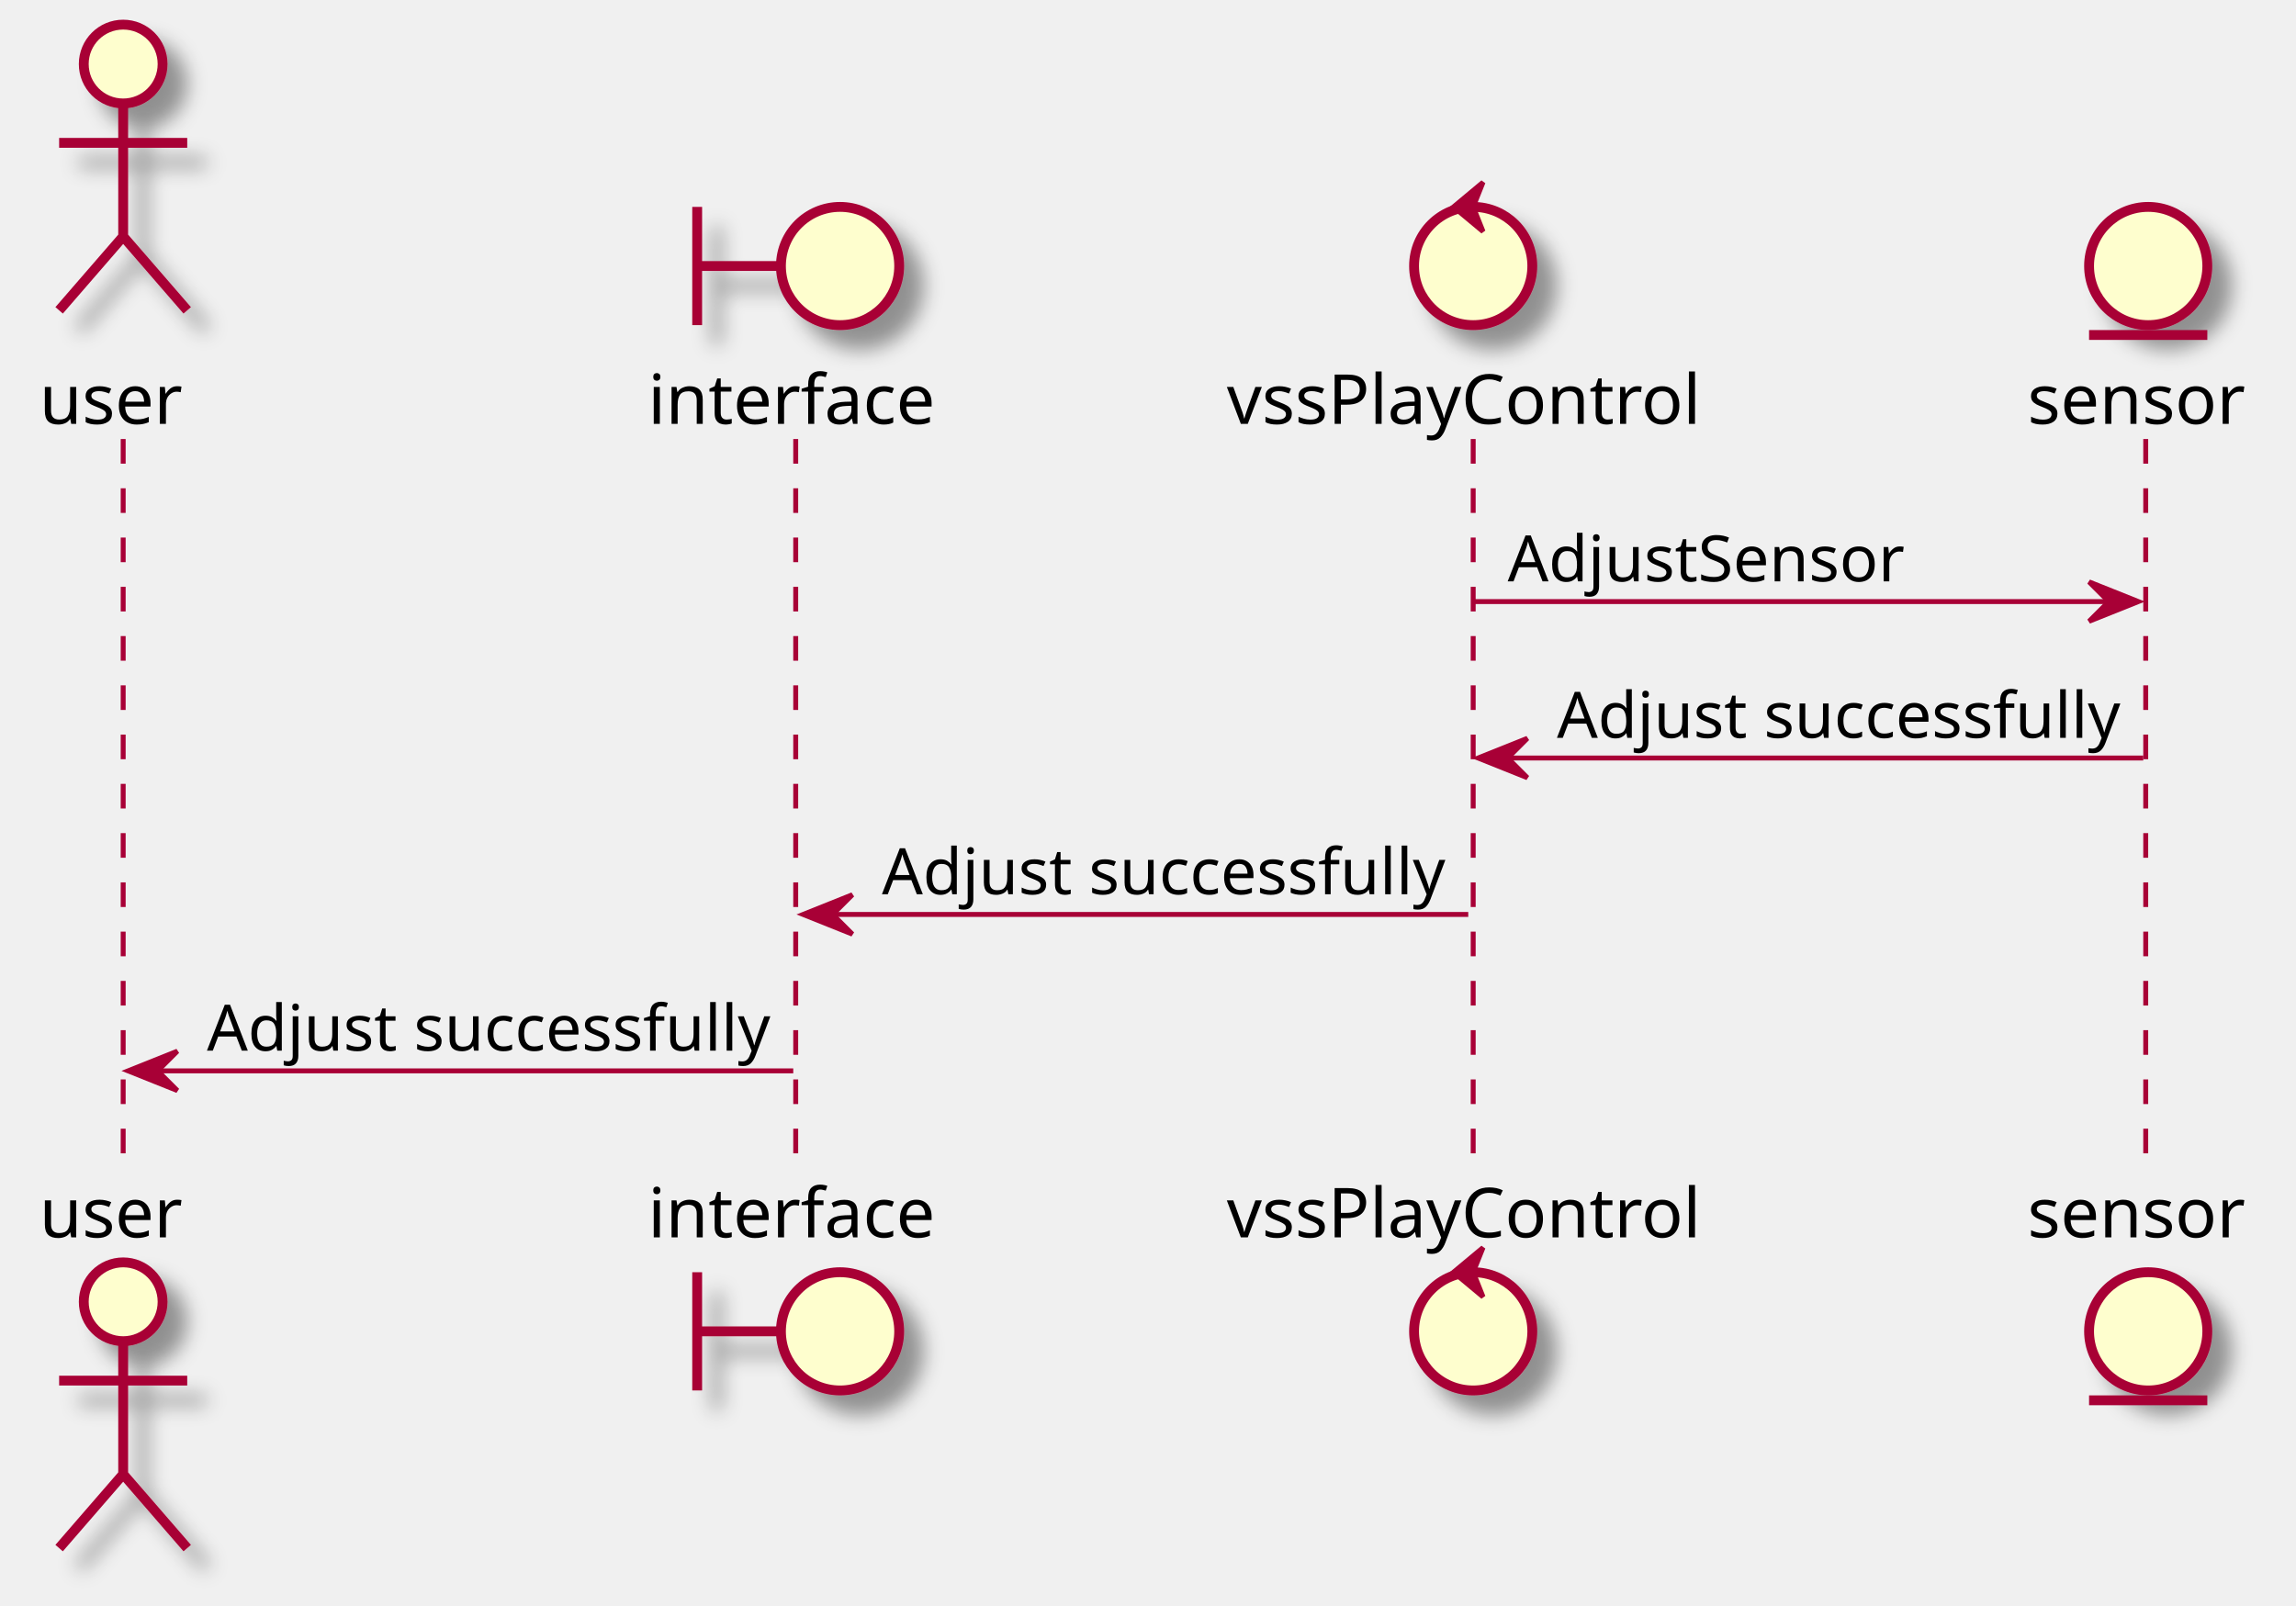
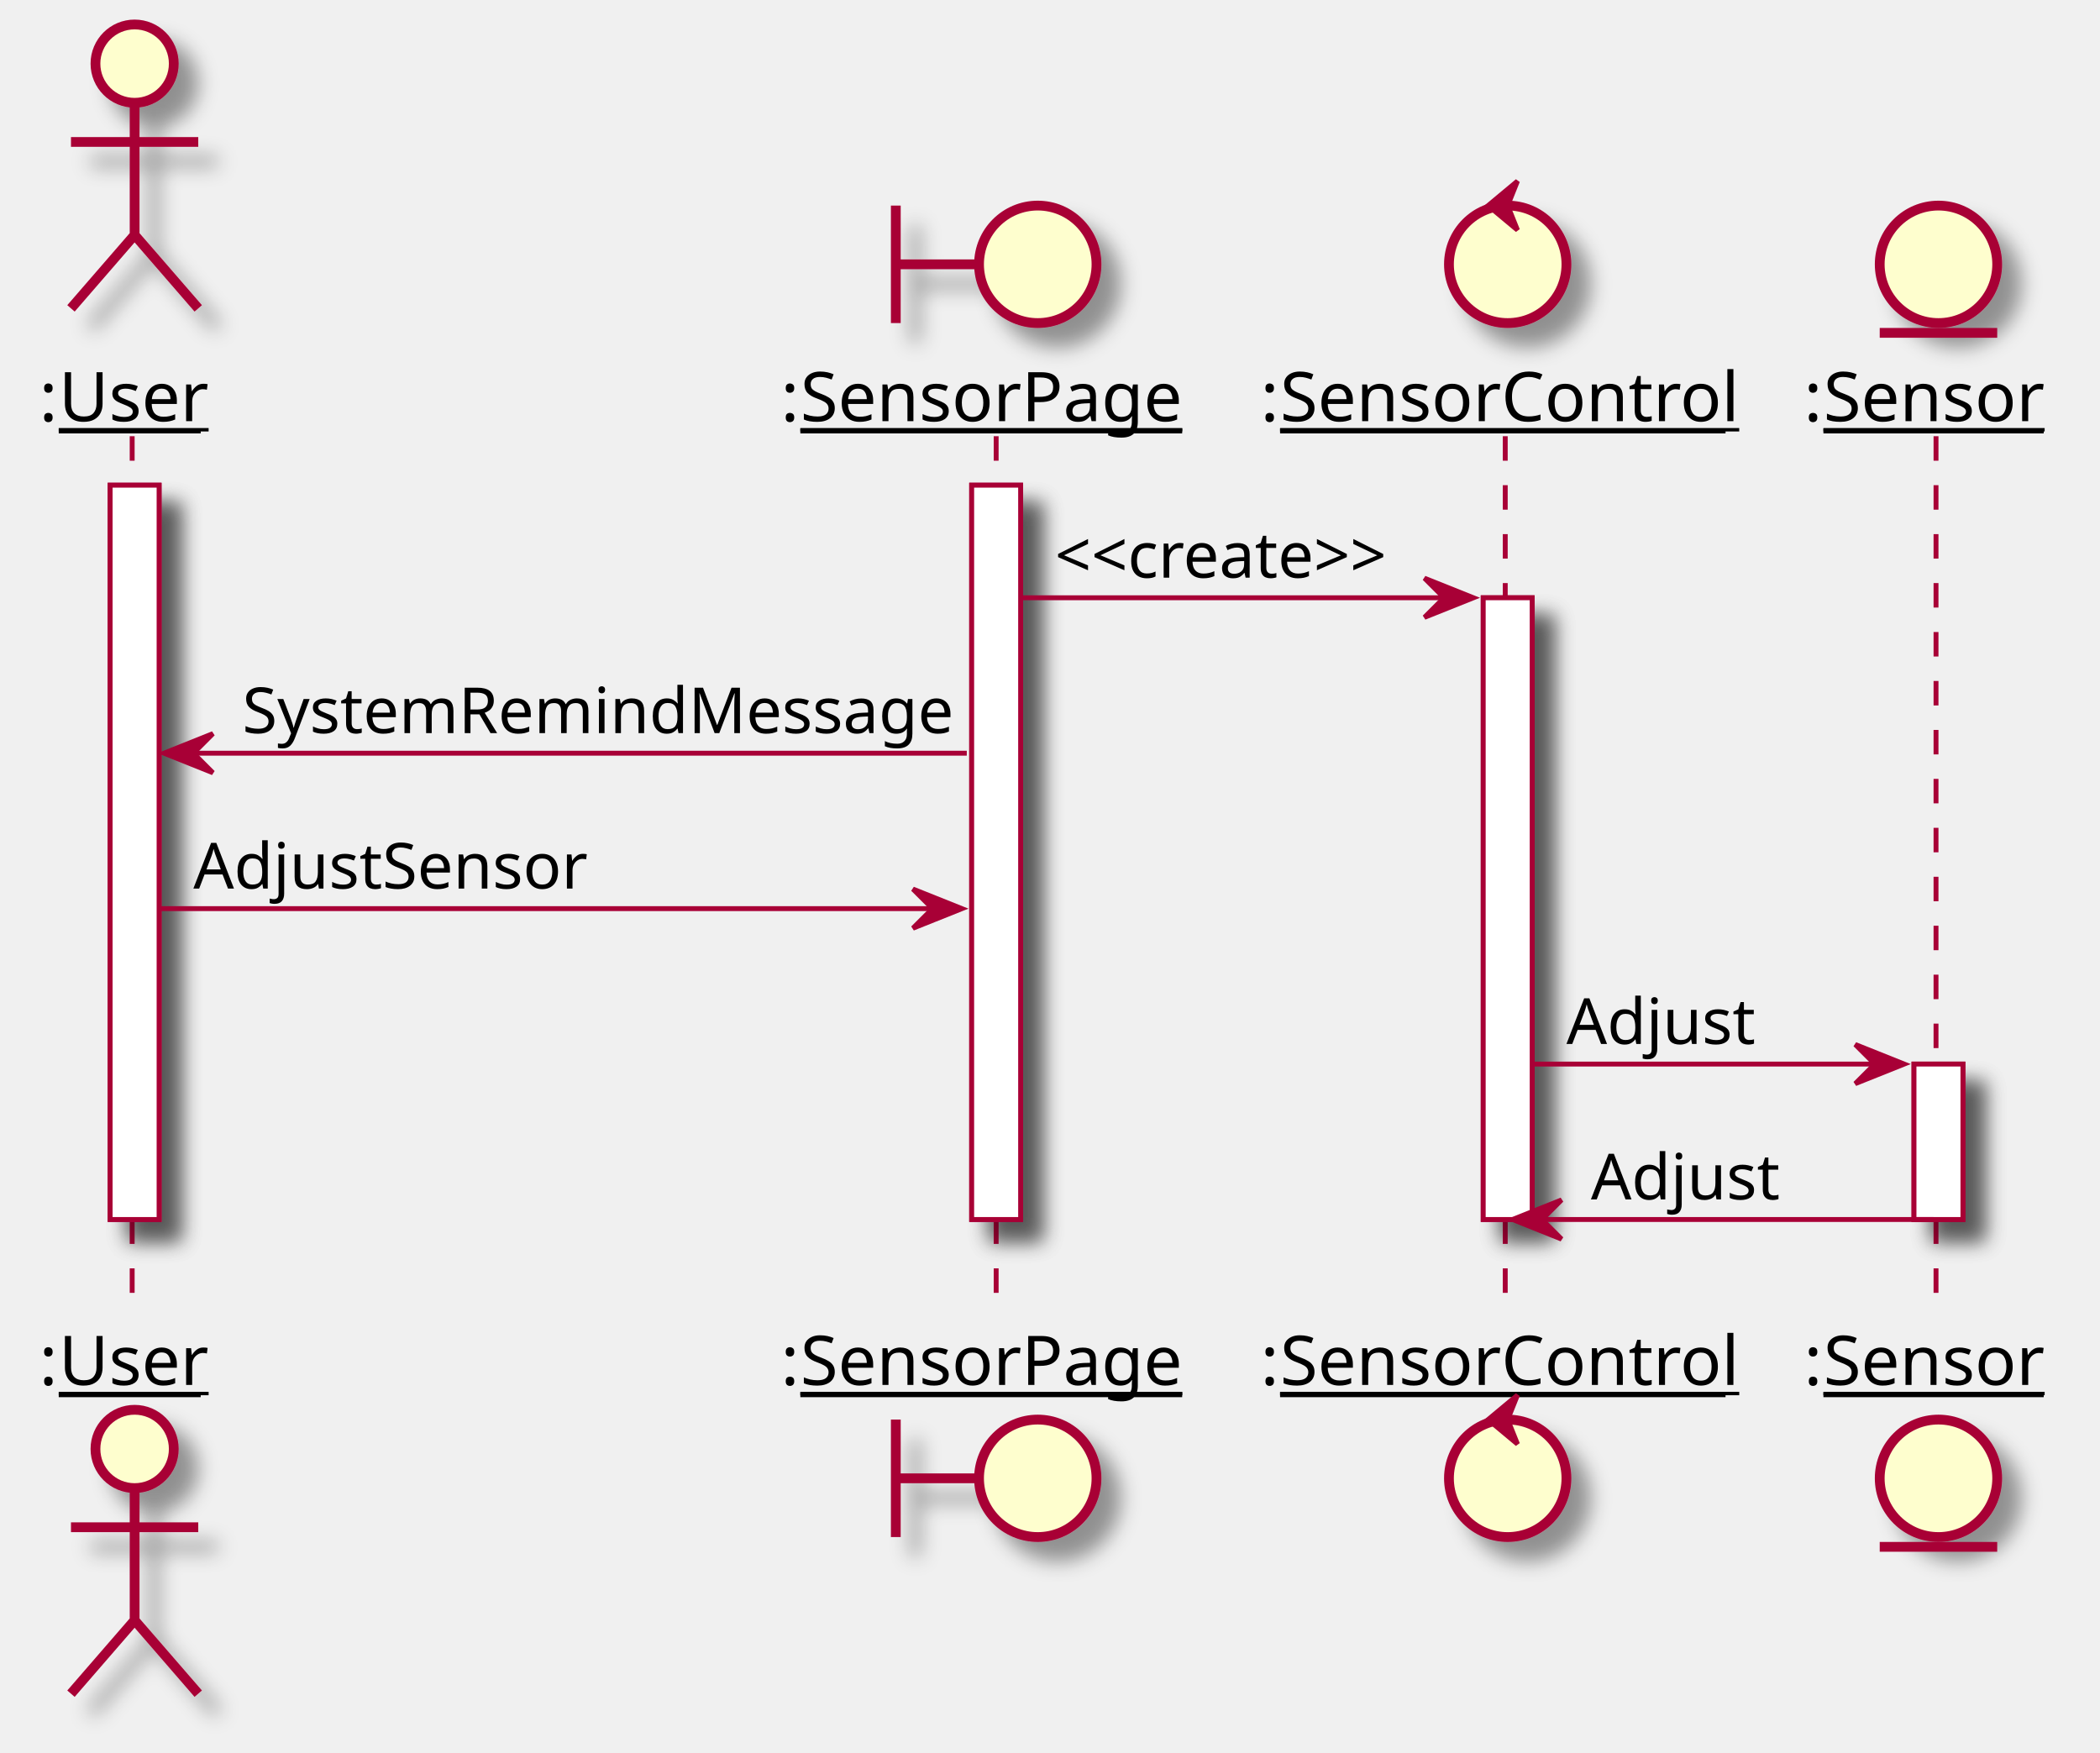
- <svg xmlns="http://www.w3.org/2000/svg" contentScriptType="application/ecmascript" contentStyleType="text/css" height="326px" preserveAspectRatio="none" style="width:466px;height:326px;" version="1.1" viewBox="0 0 466 326" width="466px" zoomAndPan="magnify">
+ <svg xmlns="http://www.w3.org/2000/svg" contentScriptType="application/ecmascript" contentStyleType="text/css" height="358px" preserveAspectRatio="none" style="width:429px;height:358px;" version="1.1" viewBox="0 0 429 358" width="429px" zoomAndPan="magnify">
  <defs>
-     <filter height="300%" id="f1it3ofapp4pi0" width="300%" x="-1" y="-1">
+     <filter height="300%" id="f138y4dmyqn9zy" width="300%" x="-1" y="-1">
      <feGaussianBlur result="blurOut" stdDeviation="2.0" />
      <feColorMatrix in="blurOut" result="blurOut2" type="matrix" values="0 0 0 0 0 0 0 0 0 0 0 0 0 0 0 0 0 0 .4 0" />
      <feOffset dx="4.0" dy="4.0" in="blurOut2" result="blurOut3" />
      <feBlend in="SourceGraphic" in2="blurOut3" mode="normal" />
    </filter>
  </defs>
  <g>
-     <line style="stroke: #A80036; stroke-width: 1.0; stroke-dasharray: 5.0,5.0;" x1="25" x2="25" y1="89.12" y2="236.138" />
-     <line style="stroke: #A80036; stroke-width: 1.0; stroke-dasharray: 5.0,5.0;" x1="161.5" x2="161.5" y1="89.12" y2="236.138" />
-     <line style="stroke: #A80036; stroke-width: 1.0; stroke-dasharray: 5.0,5.0;" x1="299" x2="299" y1="89.12" y2="236.138" />
-     <line style="stroke: #A80036; stroke-width: 1.0; stroke-dasharray: 5.0,5.0;" x1="435.5" x2="435.5" y1="89.12" y2="236.138" />
-     <text fill="#000000" font-family="sans-serif" font-size="14" lengthAdjust="spacingAndGlyphs" textLength="28" x="8" y="86.044">user</text>
-     <ellipse cx="25" cy="13" fill="#FEFECE" filter="url(#f1it3ofapp4pi0)" rx="8" ry="8" style="stroke: #A80036; stroke-width: 2.0;" />
-     <path d="M25,21 L25,48 M12,29 L38,29 M25,48 L12,63 M25,48 L38,63 " fill="none" filter="url(#f1it3ofapp4pi0)" style="stroke: #A80036; stroke-width: 2.0;" />
-     <text fill="#000000" font-family="sans-serif" font-size="14" lengthAdjust="spacingAndGlyphs" textLength="28" x="8" y="251.182">user</text>
-     <ellipse cx="25" cy="264.258" fill="#FEFECE" filter="url(#f1it3ofapp4pi0)" rx="8" ry="8" style="stroke: #A80036; stroke-width: 2.0;" />
-     <path d="M25,272.258 L25,299.258 M12,280.258 L38,280.258 M25,299.258 L12,314.258 M25,299.258 L38,314.258 " fill="none" filter="url(#f1it3ofapp4pi0)" style="stroke: #A80036; stroke-width: 2.0;" />
-     <text fill="#000000" font-family="sans-serif" font-size="14" lengthAdjust="spacingAndGlyphs" textLength="55" x="131.5" y="86.044">interface</text>
-     <path d="M141.5,42 L141.5,66 M141.5,54 L158.5,54 " fill="none" filter="url(#f1it3ofapp4pi0)" style="stroke: #A80036; stroke-width: 2.0;" />
-     <ellipse cx="170.5" cy="54" fill="#FEFECE" filter="url(#f1it3ofapp4pi0)" rx="12" ry="12" style="stroke: #A80036; stroke-width: 2.0;" />
-     <text fill="#000000" font-family="sans-serif" font-size="14" lengthAdjust="spacingAndGlyphs" textLength="55" x="131.5" y="251.182">interface</text>
-     <path d="M141.5,258.258 L141.5,282.258 M141.5,270.258 L158.5,270.258 " fill="none" filter="url(#f1it3ofapp4pi0)" style="stroke: #A80036; stroke-width: 2.0;" />
-     <ellipse cx="170.5" cy="270.258" fill="#FEFECE" filter="url(#f1it3ofapp4pi0)" rx="12" ry="12" style="stroke: #A80036; stroke-width: 2.0;" />
-     <text fill="#000000" font-family="sans-serif" font-size="14" lengthAdjust="spacingAndGlyphs" textLength="94" x="249" y="86.044">vssPlayControl</text>
-     <ellipse cx="299" cy="54" fill="#FEFECE" filter="url(#f1it3ofapp4pi0)" rx="12" ry="12" style="stroke: #A80036; stroke-width: 2.0;" />
-     <polygon fill="#A80036" points="295,42,301,37,299,42,301,47,295,42" style="stroke: #A80036; stroke-width: 1.0;" />
-     <text fill="#000000" font-family="sans-serif" font-size="14" lengthAdjust="spacingAndGlyphs" textLength="94" x="249" y="251.182">vssPlayControl</text>
-     <ellipse cx="299" cy="270.258" fill="#FEFECE" filter="url(#f1it3ofapp4pi0)" rx="12" ry="12" style="stroke: #A80036; stroke-width: 2.0;" />
-     <polygon fill="#A80036" points="295,258.258,301,253.258,299,258.258,301,263.258,295,258.258" style="stroke: #A80036; stroke-width: 1.0;" />
-     <text fill="#000000" font-family="sans-serif" font-size="14" lengthAdjust="spacingAndGlyphs" textLength="43" x="411.5" y="86.044">sensor</text>
-     <ellipse cx="436" cy="54" fill="#FEFECE" filter="url(#f1it3ofapp4pi0)" rx="12" ry="12" style="stroke: #A80036; stroke-width: 2.0;" />
-     <line style="stroke: #A80036; stroke-width: 2.0;" x1="424" x2="448" y1="68" y2="68" />
-     <text fill="#000000" font-family="sans-serif" font-size="14" lengthAdjust="spacingAndGlyphs" textLength="43" x="411.5" y="251.182">sensor</text>
-     <ellipse cx="436" cy="270.258" fill="#FEFECE" filter="url(#f1it3ofapp4pi0)" rx="12" ry="12" style="stroke: #A80036; stroke-width: 2.0;" />
-     <line style="stroke: #A80036; stroke-width: 2.0;" x1="424" x2="448" y1="284.258" y2="284.258" />
-     <polygon fill="#A80036" points="424,118.12,434,122.12,424,126.12,428,122.12" style="stroke: #A80036; stroke-width: 1.0;" />
-     <line style="stroke: #A80036; stroke-width: 1.0;" x1="299" x2="430" y1="122.12" y2="122.12" />
-     <text fill="#000000" font-family="sans-serif" font-size="13" lengthAdjust="spacingAndGlyphs" textLength="78" x="306" y="118.018">AdjustSensor</text>
-     <polygon fill="#A80036" points="310,149.875,300,153.875,310,157.875,306,153.875" style="stroke: #A80036; stroke-width: 1.0;" />
-     <line style="stroke: #A80036; stroke-width: 1.0;" x1="304" x2="435" y1="153.875" y2="153.875" />
-     <text fill="#000000" font-family="sans-serif" font-size="13" lengthAdjust="spacingAndGlyphs" textLength="113" x="316" y="149.773">Adjust successfully</text>
-     <polygon fill="#A80036" points="173,181.629,163,185.629,173,189.629,169,185.629" style="stroke: #A80036; stroke-width: 1.0;" />
-     <line style="stroke: #A80036; stroke-width: 1.0;" x1="167" x2="298" y1="185.629" y2="185.629" />
-     <text fill="#000000" font-family="sans-serif" font-size="13" lengthAdjust="spacingAndGlyphs" textLength="113" x="179" y="181.527">Adjust successfully</text>
-     <polygon fill="#A80036" points="36,213.383,26,217.383,36,221.383,32,217.383" style="stroke: #A80036; stroke-width: 1.0;" />
-     <line style="stroke: #A80036; stroke-width: 1.0;" x1="30" x2="161" y1="217.383" y2="217.383" />
-     <text fill="#000000" font-family="sans-serif" font-size="13" lengthAdjust="spacingAndGlyphs" textLength="113" x="42" y="213.281">Adjust successfully</text>
+     <rect fill="#FFFFFF" filter="url(#f138y4dmyqn9zy)" height="150.018" style="stroke: #A80036; stroke-width: 1.0;" width="10" x="22.5" y="99.12" />
+     <rect fill="#FFFFFF" filter="url(#f138y4dmyqn9zy)" height="150.018" style="stroke: #A80036; stroke-width: 1.0;" width="10" x="198.5" y="99.12" />
+     <rect fill="#FFFFFF" filter="url(#f138y4dmyqn9zy)" height="127.018" style="stroke: #A80036; stroke-width: 1.0;" width="10" x="303" y="122.12" />
+     <rect fill="#FFFFFF" filter="url(#f138y4dmyqn9zy)" height="31.754" style="stroke: #A80036; stroke-width: 1.0;" width="10" x="391" y="217.383" />
+     <line style="stroke: #A80036; stroke-width: 1.0; stroke-dasharray: 5.0,5.0;" x1="27" x2="27" y1="89.12" y2="267.892" />
+     <line style="stroke: #A80036; stroke-width: 1.0; stroke-dasharray: 5.0,5.0;" x1="203.5" x2="203.5" y1="89.12" y2="267.892" />
+     <line style="stroke: #A80036; stroke-width: 1.0; stroke-dasharray: 5.0,5.0;" x1="307.5" x2="307.5" y1="89.12" y2="267.892" />
+     <line style="stroke: #A80036; stroke-width: 1.0; stroke-dasharray: 5.0,5.0;" x1="395.5" x2="395.5" y1="89.12" y2="267.892" />
+     <text fill="#000000" font-family="sans-serif" font-size="14" lengthAdjust="spacingAndGlyphs" textLength="4" x="8" y="86.044">:</text>
+     <text fill="#000000" font-family="sans-serif" font-size="14" lengthAdjust="spacingAndGlyphs" text-decoration="underline" textLength="29" x="12" y="86.044">User</text>
+     <line style="stroke: #000000; stroke-width: 1.0;" x1="12" x2="41" y1="88.044" y2="88.044" />
+     <ellipse cx="27.5" cy="13" fill="#FEFECE" filter="url(#f138y4dmyqn9zy)" rx="8" ry="8" style="stroke: #A80036; stroke-width: 2.0;" />
+     <path d="M27.5,21 L27.5,48 M14.5,29 L40.5,29 M27.5,48 L14.5,63 M27.5,48 L40.5,63 " fill="none" filter="url(#f138y4dmyqn9zy)" style="stroke: #A80036; stroke-width: 2.0;" />
+     <text fill="#000000" font-family="sans-serif" font-size="14" lengthAdjust="spacingAndGlyphs" textLength="4" x="8" y="282.936">:</text>
+     <text fill="#000000" font-family="sans-serif" font-size="14" lengthAdjust="spacingAndGlyphs" text-decoration="underline" textLength="29" x="12" y="282.936">User</text>
+     <line style="stroke: #000000; stroke-width: 1.0;" x1="12" x2="41" y1="284.936" y2="284.936" />
+     <ellipse cx="27.5" cy="296.012" fill="#FEFECE" filter="url(#f138y4dmyqn9zy)" rx="8" ry="8" style="stroke: #A80036; stroke-width: 2.0;" />
+     <path d="M27.5,304.012 L27.5,331.012 M14.5,312.012 L40.5,312.012 M27.5,331.012 L14.5,346.012 M27.5,331.012 L40.5,346.012 " fill="none" filter="url(#f138y4dmyqn9zy)" style="stroke: #A80036; stroke-width: 2.0;" />
+     <text fill="#000000" font-family="sans-serif" font-size="14" lengthAdjust="spacingAndGlyphs" textLength="4" x="159.5" y="86.044">:</text>
+     <text fill="#000000" font-family="sans-serif" font-size="14" lengthAdjust="spacingAndGlyphs" text-decoration="underline" textLength="78" x="163.5" y="86.044">SensorPage</text>
+     <line style="stroke: #000000; stroke-width: 1.0;" x1="163.5" x2="241.5" y1="88.044" y2="88.044" />
+     <path d="M183,42 L183,66 M183,54 L200,54 " fill="none" filter="url(#f138y4dmyqn9zy)" style="stroke: #A80036; stroke-width: 2.0;" />
+     <ellipse cx="212" cy="54" fill="#FEFECE" filter="url(#f138y4dmyqn9zy)" rx="12" ry="12" style="stroke: #A80036; stroke-width: 2.0;" />
+     <text fill="#000000" font-family="sans-serif" font-size="14" lengthAdjust="spacingAndGlyphs" textLength="4" x="159.5" y="282.936">:</text>
+     <text fill="#000000" font-family="sans-serif" font-size="14" lengthAdjust="spacingAndGlyphs" text-decoration="underline" textLength="78" x="163.5" y="282.936">SensorPage</text>
+     <line style="stroke: #000000; stroke-width: 1.0;" x1="163.5" x2="241.5" y1="284.936" y2="284.936" />
+     <path d="M183,290.012 L183,314.012 M183,302.012 L200,302.012 " fill="none" filter="url(#f138y4dmyqn9zy)" style="stroke: #A80036; stroke-width: 2.0;" />
+     <ellipse cx="212" cy="302.012" fill="#FEFECE" filter="url(#f138y4dmyqn9zy)" rx="12" ry="12" style="stroke: #A80036; stroke-width: 2.0;" />
+     <text fill="#000000" font-family="sans-serif" font-size="14" lengthAdjust="spacingAndGlyphs" textLength="4" x="257.5" y="86.044">:</text>
+     <text fill="#000000" font-family="sans-serif" font-size="14" lengthAdjust="spacingAndGlyphs" text-decoration="underline" textLength="91" x="261.5" y="86.044">SensorControl</text>
+     <line style="stroke: #000000; stroke-width: 1.0;" x1="261.5" x2="352.5" y1="88.044" y2="88.044" />
+     <ellipse cx="308" cy="54" fill="#FEFECE" filter="url(#f138y4dmyqn9zy)" rx="12" ry="12" style="stroke: #A80036; stroke-width: 2.0;" />
+     <polygon fill="#A80036" points="304,42,310,37,308,42,310,47,304,42" style="stroke: #A80036; stroke-width: 1.0;" />
+     <text fill="#000000" font-family="sans-serif" font-size="14" lengthAdjust="spacingAndGlyphs" textLength="4" x="257.5" y="282.936">:</text>
+     <text fill="#000000" font-family="sans-serif" font-size="14" lengthAdjust="spacingAndGlyphs" text-decoration="underline" textLength="91" x="261.5" y="282.936">SensorControl</text>
+     <line style="stroke: #000000; stroke-width: 1.0;" x1="261.5" x2="352.5" y1="284.936" y2="284.936" />
+     <ellipse cx="308" cy="302.012" fill="#FEFECE" filter="url(#f138y4dmyqn9zy)" rx="12" ry="12" style="stroke: #A80036; stroke-width: 2.0;" />
+     <polygon fill="#A80036" points="304,290.012,310,285.012,308,290.012,310,295.012,304,290.012" style="stroke: #A80036; stroke-width: 1.0;" />
+     <text fill="#000000" font-family="sans-serif" font-size="14" lengthAdjust="spacingAndGlyphs" textLength="4" x="368.5" y="86.044">:</text>
+     <text fill="#000000" font-family="sans-serif" font-size="14" lengthAdjust="spacingAndGlyphs" text-decoration="underline" textLength="45" x="372.5" y="86.044">Sensor</text>
+     <line style="stroke: #000000; stroke-width: 1.0;" x1="372.5" x2="417.5" y1="88.044" y2="88.044" />
+     <ellipse cx="396" cy="54" fill="#FEFECE" filter="url(#f138y4dmyqn9zy)" rx="12" ry="12" style="stroke: #A80036; stroke-width: 2.0;" />
+     <line style="stroke: #A80036; stroke-width: 2.0;" x1="384" x2="408" y1="68" y2="68" />
+     <text fill="#000000" font-family="sans-serif" font-size="14" lengthAdjust="spacingAndGlyphs" textLength="4" x="368.5" y="282.936">:</text>
+     <text fill="#000000" font-family="sans-serif" font-size="14" lengthAdjust="spacingAndGlyphs" text-decoration="underline" textLength="45" x="372.5" y="282.936">Sensor</text>
+     <line style="stroke: #000000; stroke-width: 1.0;" x1="372.5" x2="417.5" y1="284.936" y2="284.936" />
+     <ellipse cx="396" cy="302.012" fill="#FEFECE" filter="url(#f138y4dmyqn9zy)" rx="12" ry="12" style="stroke: #A80036; stroke-width: 2.0;" />
+     <line style="stroke: #A80036; stroke-width: 2.0;" x1="384" x2="408" y1="316.012" y2="316.012" />
+     <rect fill="#FFFFFF" filter="url(#f138y4dmyqn9zy)" height="150.018" style="stroke: #A80036; stroke-width: 1.0;" width="10" x="22.5" y="99.12" />
+     <rect fill="#FFFFFF" filter="url(#f138y4dmyqn9zy)" height="150.018" style="stroke: #A80036; stroke-width: 1.0;" width="10" x="198.5" y="99.12" />
+     <rect fill="#FFFFFF" filter="url(#f138y4dmyqn9zy)" height="127.018" style="stroke: #A80036; stroke-width: 1.0;" width="10" x="303" y="122.12" />
+     <rect fill="#FFFFFF" filter="url(#f138y4dmyqn9zy)" height="31.754" style="stroke: #A80036; stroke-width: 1.0;" width="10" x="391" y="217.383" />
+     <polygon fill="#A80036" points="291,118.12,301,122.12,291,126.12,295,122.12" style="stroke: #A80036; stroke-width: 1.0;" />
+     <line style="stroke: #A80036; stroke-width: 1.0;" x1="208.5" x2="297" y1="122.12" y2="122.12" />
+     <text fill="#000000" font-family="sans-serif" font-size="13" lengthAdjust="spacingAndGlyphs" textLength="68" x="215.5" y="118.018">&lt;&lt;create&gt;&gt;</text>
+     <polygon fill="#A80036" points="43.5,149.875,33.5,153.875,43.5,157.875,39.5,153.875" style="stroke: #A80036; stroke-width: 1.0;" />
+     <line style="stroke: #A80036; stroke-width: 1.0;" x1="37.5" x2="197.5" y1="153.875" y2="153.875" />
+     <text fill="#000000" font-family="sans-serif" font-size="13" lengthAdjust="spacingAndGlyphs" textLength="142" x="49.5" y="149.773">SystemRemindMessage</text>
+     <polygon fill="#A80036" points="186.5,181.629,196.5,185.629,186.5,189.629,190.5,185.629" style="stroke: #A80036; stroke-width: 1.0;" />
+     <line style="stroke: #A80036; stroke-width: 1.0;" x1="32.5" x2="192.5" y1="185.629" y2="185.629" />
+     <text fill="#000000" font-family="sans-serif" font-size="13" lengthAdjust="spacingAndGlyphs" textLength="78" x="39.5" y="181.527">AdjustSensor</text>
+     <polygon fill="#A80036" points="379,213.383,389,217.383,379,221.383,383,217.383" style="stroke: #A80036; stroke-width: 1.0;" />
+     <line style="stroke: #A80036; stroke-width: 1.0;" x1="313" x2="385" y1="217.383" y2="217.383" />
+     <text fill="#000000" font-family="sans-serif" font-size="13" lengthAdjust="spacingAndGlyphs" textLength="37" x="320" y="213.281">Adjust</text>
+     <polygon fill="#A80036" points="319,245.138,309,249.138,319,253.138,315,249.138" style="stroke: #A80036; stroke-width: 1.0;" />
+     <line style="stroke: #A80036; stroke-width: 1.0;" x1="313" x2="395" y1="249.138" y2="249.138" />
+     <text fill="#000000" font-family="sans-serif" font-size="13" lengthAdjust="spacingAndGlyphs" textLength="37" x="325" y="245.036">Adjust</text>
  </g>
</svg>
